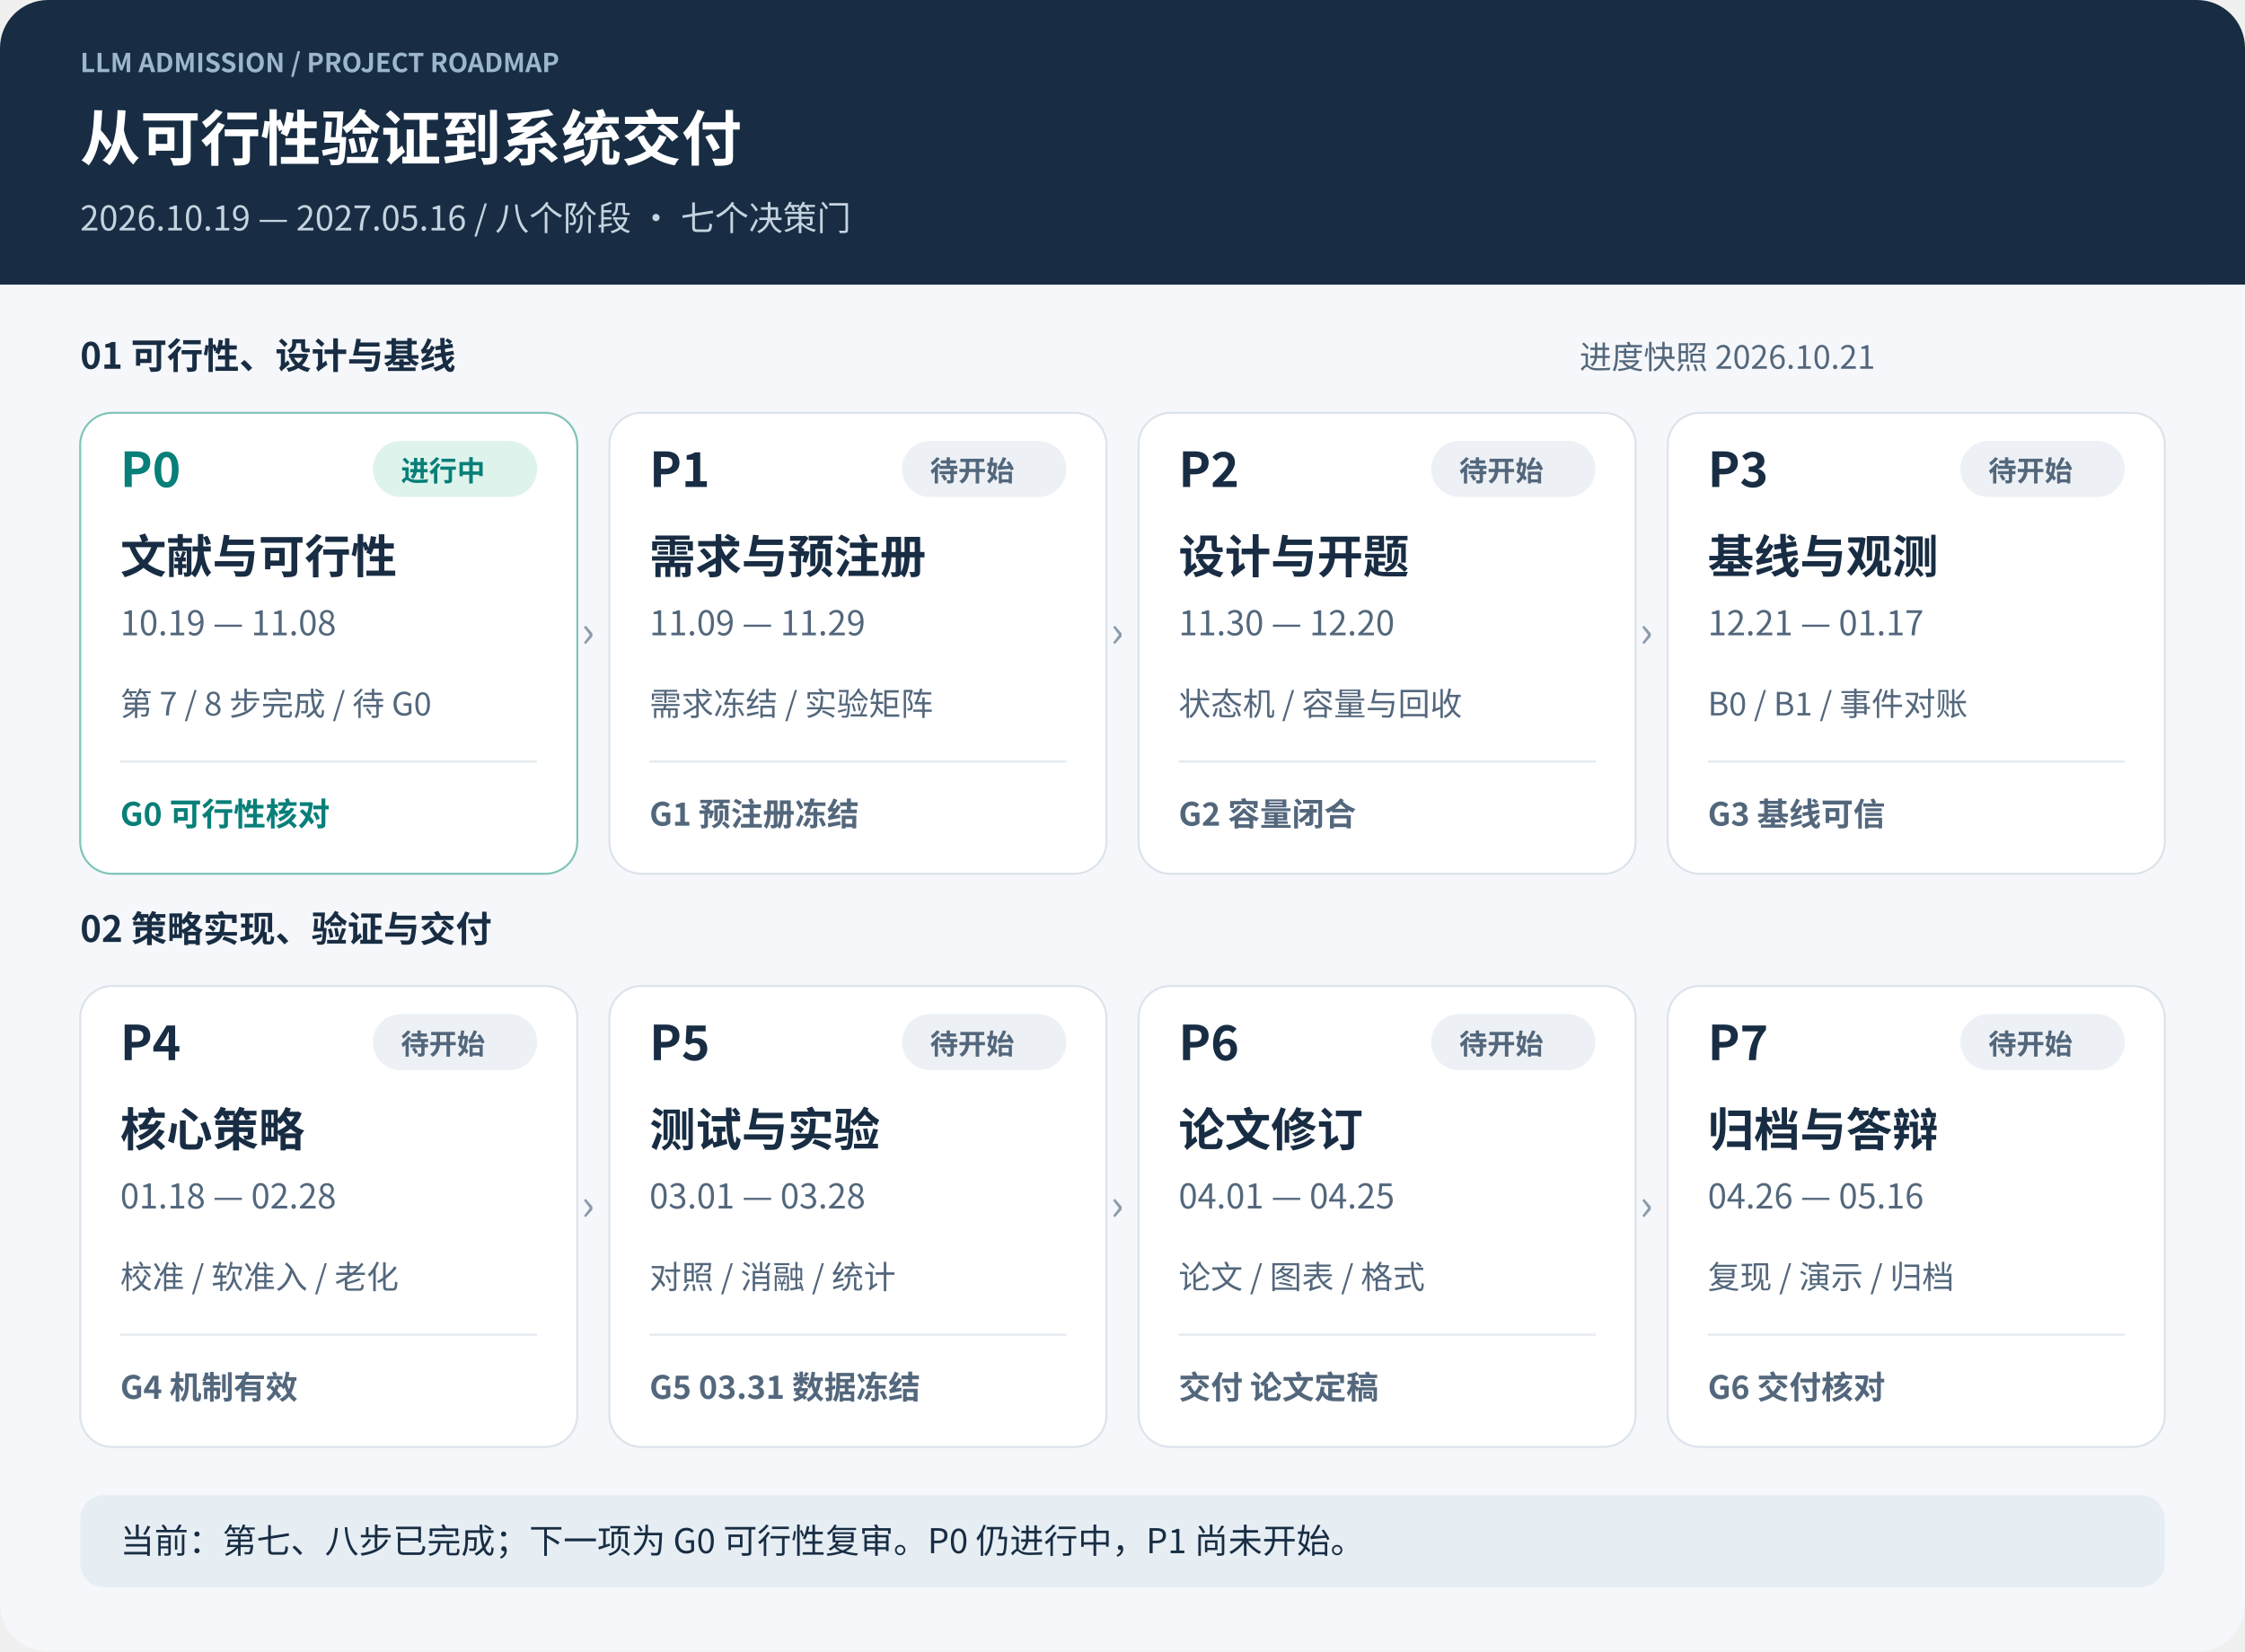
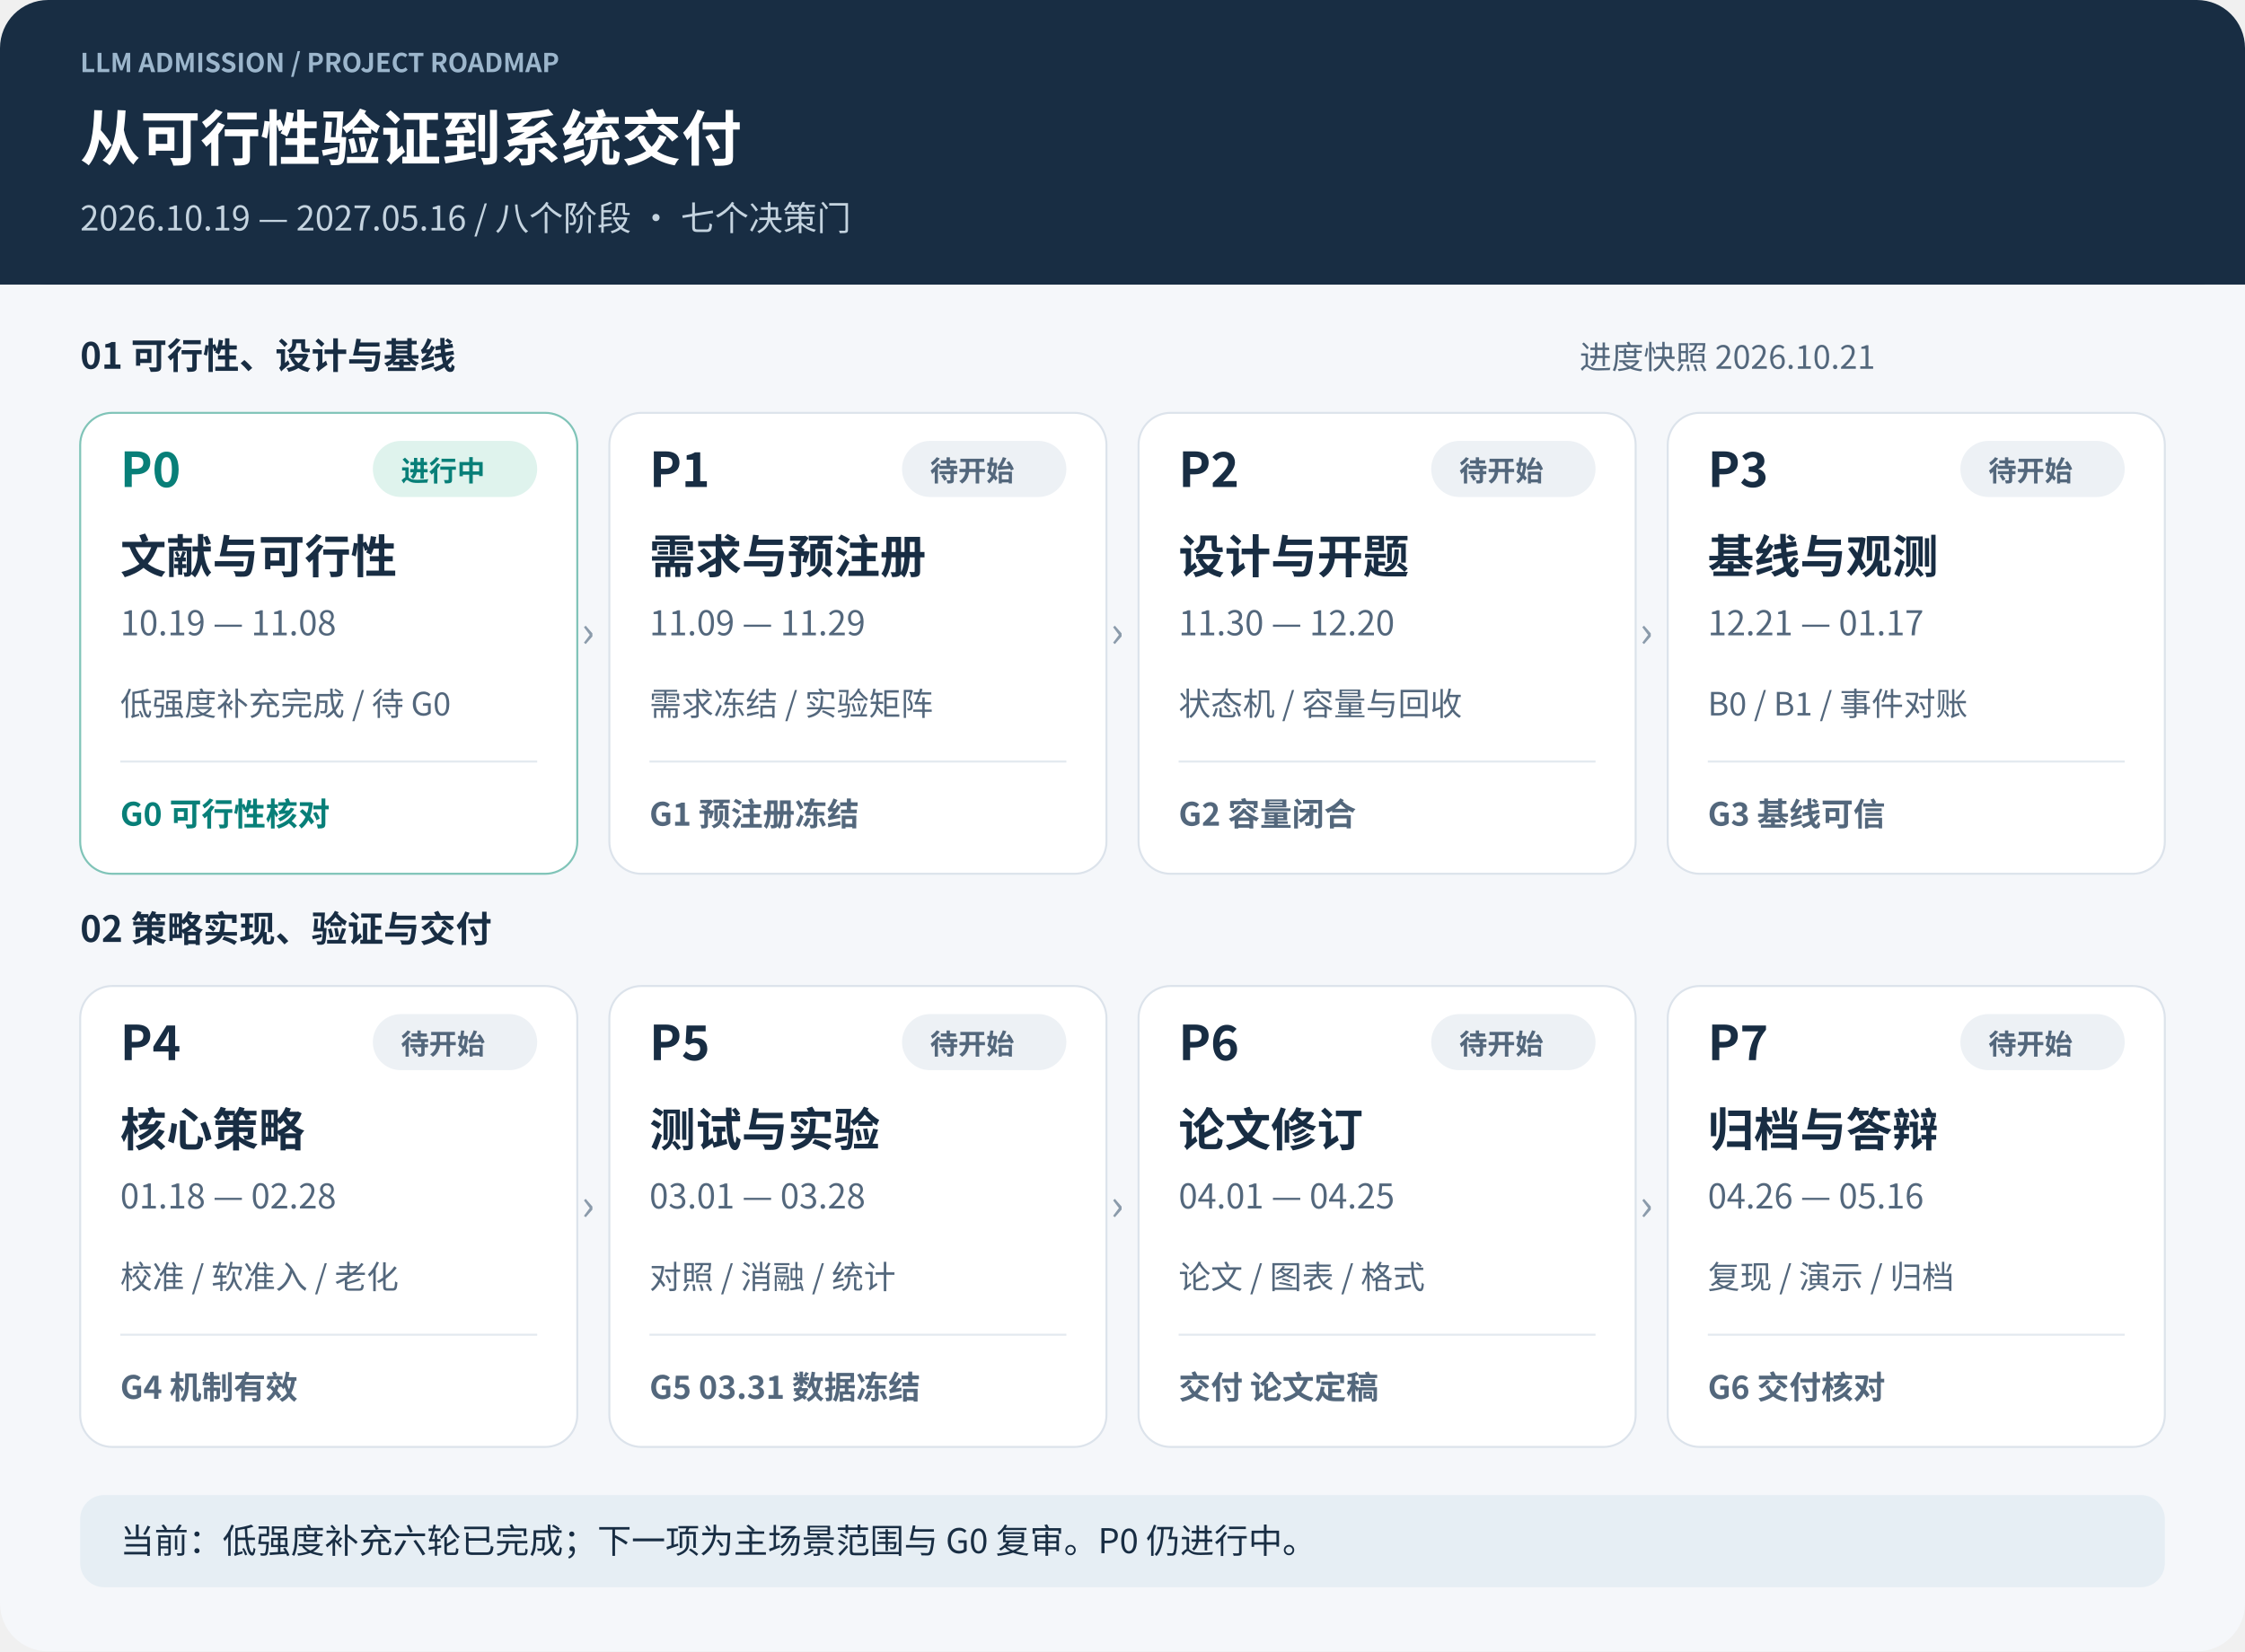
<svg xmlns="http://www.w3.org/2000/svg" width="1120" height="824" viewBox="0 0 1120 824" role="img" aria-labelledby="title desc">
  <g font-family="Segoe UI, PingFang SC, Microsoft YaHei, Noto Sans CJK SC, sans-serif">
    <rect x="0" y="0" width="1120" height="824" rx="24" fill="#f5f7fa" stroke="none" />
    <rect x="0" y="0" width="1120" height="142" rx="24" fill="#182d43" stroke="none" />
    <rect x="0" y="80" width="1120" height="62" rx="0" fill="#182d43" stroke="none" />
    <text x="40" y="36" font-size="13" fill="#9cb6cc" font-weight="600">LLM ADMISSION / PROJECT ROADMAP</text>
    <text x="40" y="80" font-size="30" fill="#ffffff" font-weight="700">从可行性验证到系统交付</text>
    <text x="40" y="115" font-size="17" fill="#c4d3df" font-weight="400">2026.10.19 — 2027.05.16  /  八个阶段 · 七个决策门</text>
    <text x="40" y="184" font-size="18" fill="#182d43" font-weight="600">01  可行性、设计与基线</text>
    <text x="788" y="184" font-size="16" fill="#53677c" font-weight="400">进度快照  2026.10.21</text>
    <rect x="40" y="206" width="248" height="230" rx="16" fill="#ffffff" stroke="#80c4b8" />
    <text x="60" y="243" font-size="24" fill="#087f78" font-weight="700">P0</text>
    <rect x="186" y="220" width="82" height="28" rx="14" fill="#dff3ed" stroke="none" />
    <text x="200" y="240" font-size="14" fill="#087f78" font-weight="600">进行中</text>
    <text x="60" y="286" font-size="23" fill="#182d43" font-weight="600">文献与可行性</text>
    <text x="60" y="317" font-size="17" fill="#53677c" font-weight="400">10.19 — 11.08</text>
-     <text x="60" y="357" font-size="16" fill="#53677c" font-weight="400">第 7 / 8 步完成 / 待 G0</text>
+     <text x="60" y="357" font-size="16" fill="#53677c" font-weight="400">低强度补充完成 / 待 G0</text>
    <path d="M60 380h208" stroke="#e3e9ef" />
    <text x="60" y="412" font-size="16" fill="#087f78" font-weight="600">G0  可行性核对</text>
    <text x="290" y="323" font-size="22" fill="#8b9bab" font-weight="400">›</text>
    <rect x="304" y="206" width="248" height="230" rx="16" fill="#ffffff" stroke="#dce3eb" />
    <text x="324" y="243" font-size="24" fill="#182d43" font-weight="700">P1</text>
    <rect x="450" y="220" width="82" height="28" rx="14" fill="#edf1f5" stroke="none" />
    <text x="464" y="240" font-size="14" fill="#53677c" font-weight="600">待开始</text>
    <text x="324" y="286" font-size="23" fill="#182d43" font-weight="600">需求与预注册</text>
    <text x="324" y="317" font-size="17" fill="#53677c" font-weight="400">11.09 — 11.29</text>
    <text x="324" y="357" font-size="16" fill="#53677c" font-weight="400">需求冻结 / 实验矩阵</text>
    <path d="M324 380h208" stroke="#e3e9ef" />
    <text x="324" y="412" font-size="16" fill="#53677c" font-weight="600">G1  预注册冻结</text>
    <text x="554" y="323" font-size="22" fill="#8b9bab" font-weight="400">›</text>
    <rect x="568" y="206" width="248" height="230" rx="16" fill="#ffffff" stroke="#dce3eb" />
    <text x="588" y="243" font-size="24" fill="#182d43" font-weight="700">P2</text>
    <rect x="714" y="220" width="82" height="28" rx="14" fill="#edf1f5" stroke="none" />
    <text x="728" y="240" font-size="14" fill="#53677c" font-weight="600">待开始</text>
    <text x="588" y="286" font-size="23" fill="#182d43" font-weight="600">设计与开题</text>
    <text x="588" y="317" font-size="17" fill="#53677c" font-weight="400">11.30 — 12.20</text>
    <text x="588" y="357" font-size="16" fill="#53677c" font-weight="400">状态机 / 容量与回收</text>
    <path d="M588 380h208" stroke="#e3e9ef" />
    <text x="588" y="412" font-size="16" fill="#53677c" font-weight="600">G2  容量闭合</text>
    <text x="818" y="323" font-size="22" fill="#8b9bab" font-weight="400">›</text>
    <rect x="832" y="206" width="248" height="230" rx="16" fill="#ffffff" stroke="#dce3eb" />
    <text x="852" y="243" font-size="24" fill="#182d43" font-weight="700">P3</text>
    <rect x="978" y="220" width="82" height="28" rx="14" fill="#edf1f5" stroke="none" />
    <text x="992" y="240" font-size="14" fill="#53677c" font-weight="600">待开始</text>
    <text x="852" y="286" font-size="23" fill="#182d43" font-weight="600">基线与观测</text>
    <text x="852" y="317" font-size="17" fill="#53677c" font-weight="400">12.21 — 01.17</text>
    <text x="852" y="357" font-size="16" fill="#53677c" font-weight="400">B0 / B1 / 事件对账</text>
    <path d="M852 380h208" stroke="#e3e9ef" />
    <text x="852" y="412" font-size="16" fill="#53677c" font-weight="600">G3  基线可信</text>
    <rect x="40" y="492" width="248" height="230" rx="16" fill="#ffffff" stroke="#dce3eb" />
    <text x="60" y="529" font-size="24" fill="#182d43" font-weight="700">P4</text>
    <rect x="186" y="506" width="82" height="28" rx="14" fill="#edf1f5" stroke="none" />
    <text x="200" y="526" font-size="14" fill="#53677c" font-weight="600">待开始</text>
    <text x="60" y="572" font-size="23" fill="#182d43" font-weight="600">核心策略</text>
    <text x="60" y="603" font-size="17" fill="#53677c" font-weight="400">01.18 — 02.28</text>
    <text x="60" y="643" font-size="16" fill="#53677c" font-weight="400">校准 / 软准入 / 老化</text>
    <path d="M60 666h208" stroke="#e3e9ef" />
    <text x="60" y="698" font-size="16" fill="#53677c" font-weight="600">G4  机制有效</text>
    <text x="290" y="609" font-size="22" fill="#8b9bab" font-weight="400">›</text>
    <rect x="304" y="492" width="248" height="230" rx="16" fill="#ffffff" stroke="#dce3eb" />
    <text x="324" y="529" font-size="24" fill="#182d43" font-weight="700">P5</text>
    <rect x="450" y="506" width="82" height="28" rx="14" fill="#edf1f5" stroke="none" />
    <text x="464" y="526" font-size="14" fill="#53677c" font-weight="600">待开始</text>
    <text x="324" y="572" font-size="23" fill="#182d43" font-weight="600">测试与实验</text>
    <text x="324" y="603" font-size="17" fill="#53677c" font-weight="400">03.01 — 03.28</text>
    <text x="324" y="643" font-size="16" fill="#53677c" font-weight="400">对照 / 消融 / 统计</text>
    <path d="M324 666h208" stroke="#e3e9ef" />
    <text x="324" y="698" font-size="16" fill="#53677c" font-weight="600">G5  03.31 数据冻结</text>
    <text x="554" y="609" font-size="22" fill="#8b9bab" font-weight="400">›</text>
    <rect x="568" y="492" width="248" height="230" rx="16" fill="#ffffff" stroke="#dce3eb" />
    <text x="588" y="529" font-size="24" fill="#182d43" font-weight="700">P6</text>
    <rect x="714" y="506" width="82" height="28" rx="14" fill="#edf1f5" stroke="none" />
    <text x="728" y="526" font-size="14" fill="#53677c" font-weight="600">待开始</text>
    <text x="588" y="572" font-size="23" fill="#182d43" font-weight="600">论文修订</text>
    <text x="588" y="603" font-size="17" fill="#53677c" font-weight="400">04.01 — 04.25</text>
    <text x="588" y="643" font-size="16" fill="#53677c" font-weight="400">论文 / 图表 / 格式</text>
    <path d="M588 666h208" stroke="#e3e9ef" />
    <text x="588" y="698" font-size="16" fill="#53677c" font-weight="600">交付  论文定稿</text>
    <text x="818" y="609" font-size="22" fill="#8b9bab" font-weight="400">›</text>
    <rect x="832" y="492" width="248" height="230" rx="16" fill="#ffffff" stroke="#dce3eb" />
    <text x="852" y="529" font-size="24" fill="#182d43" font-weight="700">P7</text>
    <rect x="978" y="506" width="82" height="28" rx="14" fill="#edf1f5" stroke="none" />
    <text x="992" y="526" font-size="14" fill="#53677c" font-weight="600">待开始</text>
    <text x="852" y="572" font-size="23" fill="#182d43" font-weight="600">归档与答辩</text>
    <text x="852" y="603" font-size="17" fill="#53677c" font-weight="400">04.26 — 05.16</text>
    <text x="852" y="643" font-size="16" fill="#53677c" font-weight="400">复现 / 演示 / 归档</text>
    <path d="M852 666h208" stroke="#e3e9ef" />
    <text x="852" y="698" font-size="16" fill="#53677c" font-weight="600">G6  交付核对</text>
    <text x="40" y="470" font-size="18" fill="#182d43" font-weight="600">02  策略实现、验证与交付</text>
    <rect x="40" y="746" width="1040" height="46" rx="12" fill="#e6eeF4" stroke="none" />
-     <text x="60" y="775" font-size="17" fill="#182d43" font-weight="400">当前：第七、八步已完成；下一项为 G0 可行性复审。P0 仍进行中，P1 尚未开始。</text>
+     <text x="60" y="775" font-size="17" fill="#182d43" font-weight="400">当前：低强度补充六轮已完成；下一项为主场景范围与 G0 复审。P0 仍进行中。</text>
  </g>
</svg>
